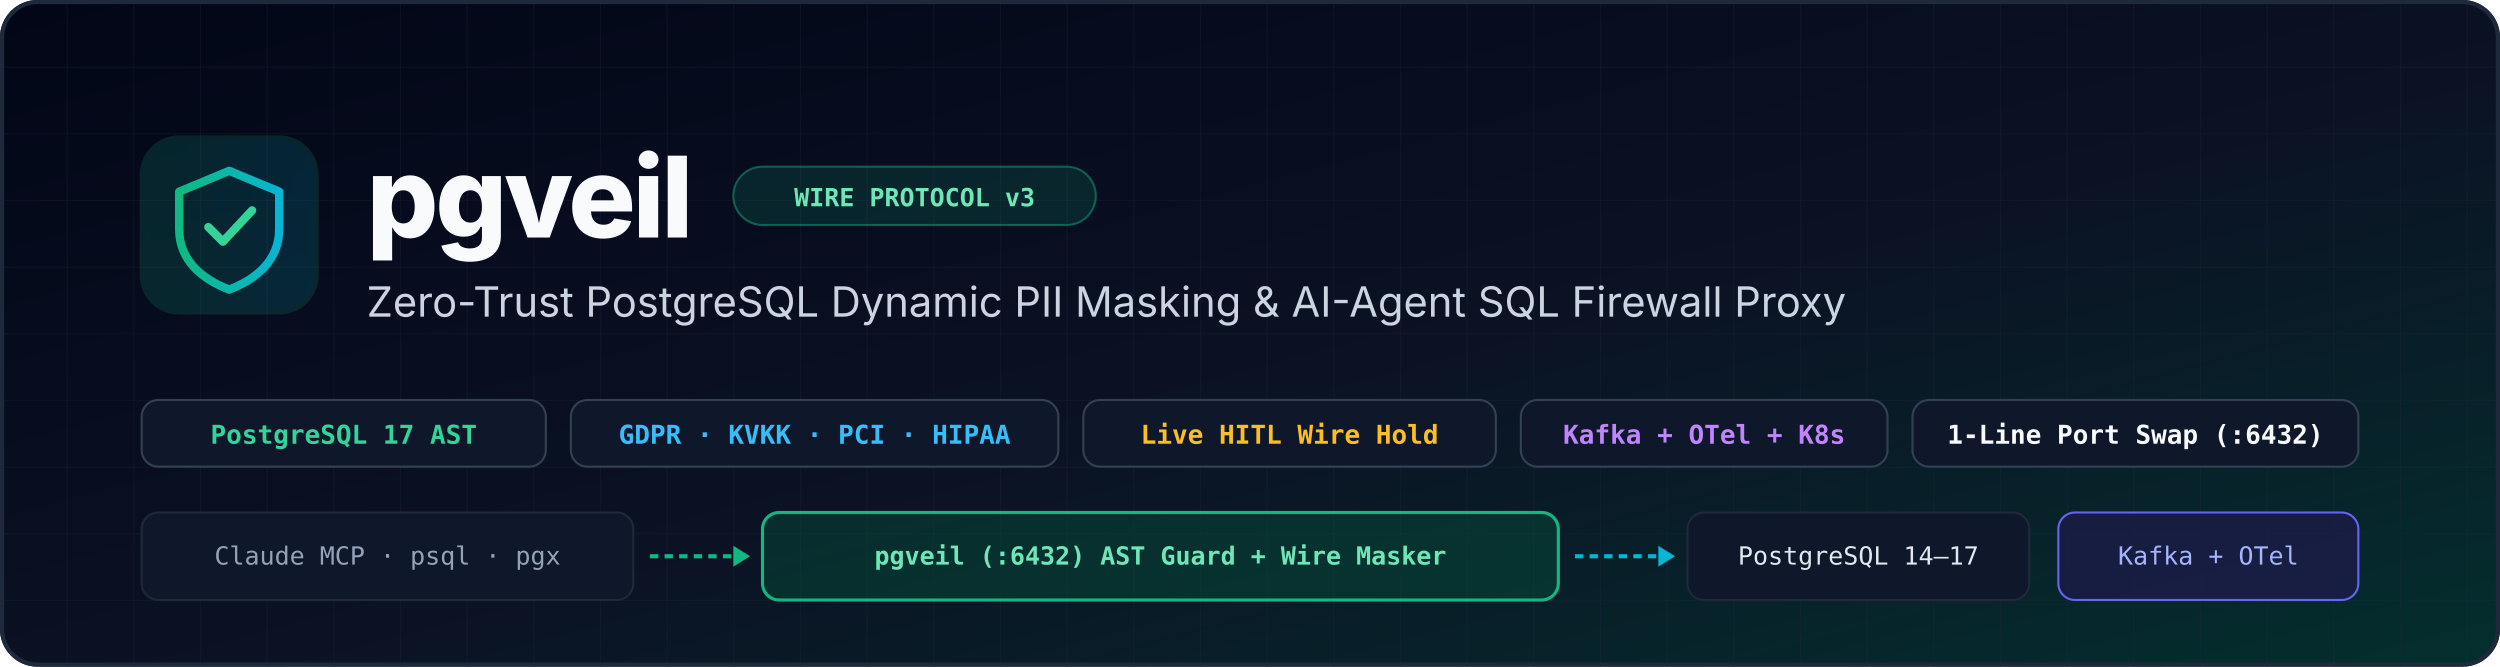
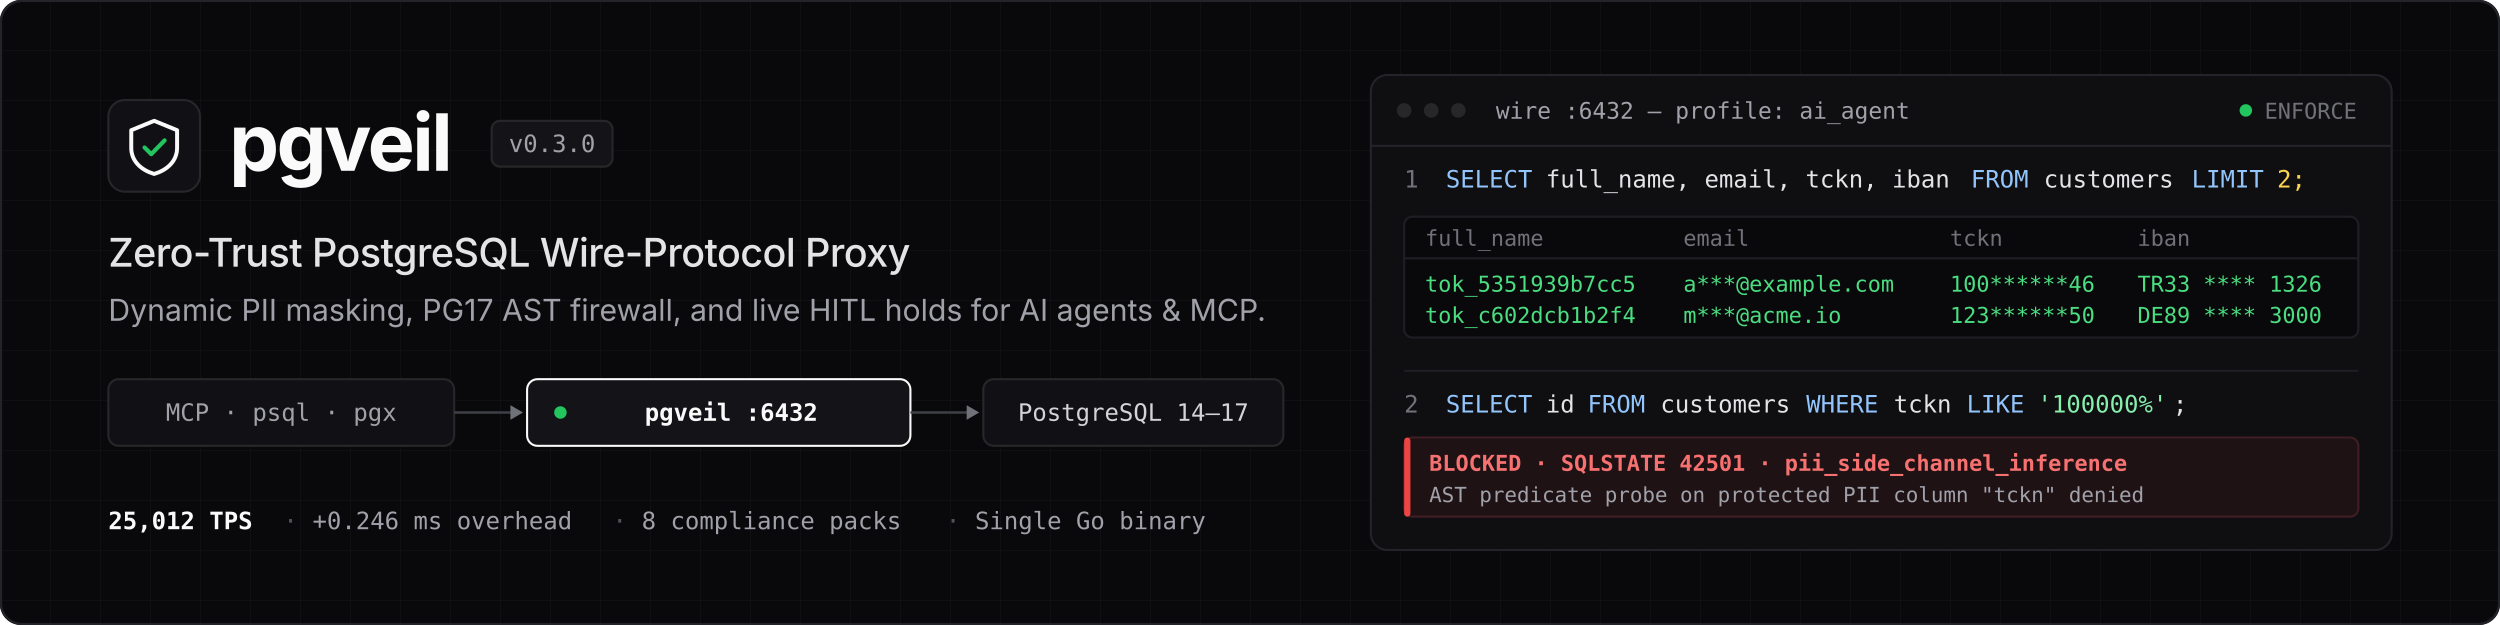
- <svg xmlns="http://www.w3.org/2000/svg" viewBox="0 0 1200 320" width="1200" height="320">
+ <svg xmlns="http://www.w3.org/2000/svg" viewBox="0 0 1200 300" width="1200" height="300">
  <defs>
-     <linearGradient id="bg" x1="0%" y1="0%" x2="100%" y2="100%">
-       <stop offset="0%" stop-color="#020617" />
-       <stop offset="55%" stop-color="#0b1224" />
-       <stop offset="100%" stop-color="#042f2e" />
-     </linearGradient>
-     <linearGradient id="accent" x1="0%" y1="0%" x2="100%" y2="0%">
-       <stop offset="0%" stop-color="#10b981" />
-       <stop offset="100%" stop-color="#06b6d4" />
-     </linearGradient>
-     <pattern id="grid" width="32" height="32" patternUnits="userSpaceOnUse">
-       <path d="M 32 0 L 0 0 0 32" fill="none" stroke="#1e293b" stroke-width="0.6" opacity="0.45" />
+     <pattern id="hairline-grid" width="24" height="24" patternUnits="userSpaceOnUse">
+       <path d="M 24 0 L 0 0 0 24" fill="none" stroke="#18181B" stroke-width="0.75" />
    </pattern>
  </defs>
-   <rect width="1200" height="320" rx="18" fill="url(#bg)" />
-   <rect width="1200" height="320" rx="18" fill="url(#grid)" />
-   <rect x="1" y="1" width="1198" height="318" rx="17" fill="none" stroke="#1e293b" stroke-width="2" />
-   <g transform="translate(68, 66)">
-     <rect x="0" y="0" width="84" height="84" rx="18" fill="url(#accent)" opacity="0.16" stroke="#10b981" stroke-width="2" />
-     <path d="M42 16 L66 26 V44 C66 59 55 68 42 73 C29 68 18 59 18 44 V26 Z" fill="none" stroke="url(#accent)" stroke-width="4" stroke-linejoin="round" />
-     <path d="M32 43 L39 50 L53 35" fill="none" stroke="#34d399" stroke-width="4" stroke-linecap="round" stroke-linejoin="round" />
+   <rect width="1200" height="300" rx="10" fill="#09090B" />
+   <rect width="1200" height="300" rx="10" fill="url(#hairline-grid)" opacity="0.65" />
+   <rect x="0.5" y="0.5" width="1199" height="299" rx="10" fill="none" stroke="#23232A" stroke-width="1" />
+   <g transform="translate(52, 48)">
+     <rect x="0" y="0" width="44" height="44" rx="8" fill="#111115" stroke="#27272A" stroke-width="1" />
+     <path d="M22 10 L33 14.5 V23 C33 29.2 28.4 33.6 22 35.5 C15.6 33.6 11 29.2 11 23 V14.5 Z" fill="none" stroke="#FAFAFA" stroke-width="1.9" stroke-linejoin="round" />
+     <path d="M17.4 22.8 L20.6 26 L27 19.4" fill="none" stroke="#22C55E" stroke-width="2" stroke-linecap="round" stroke-linejoin="round" />
+     <text x="58" y="34" fill="#FAFAFA" font-family="-apple-system, BlinkMacSystemFont, Inter, Segoe UI, Helvetica, sans-serif" font-size="38" font-weight="700" letter-spacing="-1.2">pgveil</text>
+     <rect x="184" y="10" width="58" height="22" rx="4" fill="#141418" stroke="#27272A" stroke-width="1" />
+     <text x="213" y="25" text-anchor="middle" fill="#A1A1AA" font-family="ui-monospace, SFMono-Regular, Menlo, Monaco, monospace" font-size="11.5" font-weight="500">v0.3.0</text>
+     <text x="0" y="80" fill="#E4E4E7" font-family="-apple-system, BlinkMacSystemFont, Inter, Segoe UI, sans-serif" font-size="19" font-weight="500" letter-spacing="-0.3">Zero-Trust PostgreSQL Wire-Protocol Proxy</text>
+     <text x="0" y="106" fill="#A1A1AA" font-family="-apple-system, BlinkMacSystemFont, Inter, Segoe UI, sans-serif" font-size="14.5" font-weight="400">Dynamic PII masking, PG17 AST firewall, and live HITL holds for AI agents &amp; MCP.</text>
+     <g transform="translate(0, 134)" font-family="ui-monospace, SFMono-Regular, Menlo, monospace" font-size="11.5">
+       <rect x="0" y="0" width="166" height="32" rx="5" fill="#111115" stroke="#27272A" />
+       <text x="83" y="20" text-anchor="middle" fill="#A1A1AA">MCP · psql · pgx</text>
+       <line x1="166" y1="16" x2="196" y2="16" stroke="#3F3F46" stroke-width="1.2" />
+       <polygon points="199,16 193,12.5 193,19.5" fill="#71717A" />
+       <rect x="201" y="0" width="184" height="32" rx="5" fill="#141418" stroke="#FAFAFA" stroke-width="1" />
+       <circle cx="217" cy="16" r="3" fill="#22C55E" />
+       <text x="299" y="20" text-anchor="middle" fill="#FAFAFA" font-weight="600">pgveil :6432</text>
+       <line x1="385" y1="16" x2="415" y2="16" stroke="#3F3F46" stroke-width="1.2" />
+       <polygon points="418,16 412,12.5 412,19.5" fill="#71717A" />
+       <rect x="420" y="0" width="144" height="32" rx="5" fill="#111115" stroke="#27272A" />
+       <text x="492" y="20" text-anchor="middle" fill="#D4D4D8">PostgreSQL 14–17</text>
+     </g>
+     <g transform="translate(0, 192)" font-family="ui-monospace, SFMono-Regular, Menlo, monospace" font-size="11.5">
+       <text x="0" y="14" fill="#FAFAFA" font-weight="600">25,012 TPS</text>
+       <text x="84" y="14" fill="#52525B">·</text>
+       <text x="98" y="14" fill="#A1A1AA">+0.246 ms overhead</text>
+       <text x="242" y="14" fill="#52525B">·</text>
+       <text x="256" y="14" fill="#A1A1AA">8 compliance packs</text>
+       <text x="402" y="14" fill="#52525B">·</text>
+       <text x="416" y="14" fill="#A1A1AA">Single Go binary</text>
+     </g>
  </g>
-   <text x="176" y="114" fill="#f8fafc" font-family="Inter, -apple-system, BlinkMacSystemFont, Segoe UI, sans-serif" font-size="54" font-weight="800" letter-spacing="-1.5">pgveil</text>
-   <rect x="352" y="80" width="174" height="28" rx="14" fill="#10b981" fill-opacity="0.14" stroke="#10b981" stroke-opacity="0.45" />
-   <text x="439" y="99" text-anchor="middle" fill="#6ee7b7" font-family="ui-monospace, SFMono-Regular, Menlo, monospace" font-size="12" font-weight="700">WIRE PROTOCOL v3</text>
-   <text x="176" y="152" fill="#cbd5e1" font-family="Inter, -apple-system, BlinkMacSystemFont, Segoe UI, sans-serif" font-size="20" font-weight="400">Zero-Trust PostgreSQL Dynamic PII Masking &amp; AI-Agent SQL Firewall Proxy</text>
-   <g font-family="ui-monospace, SFMono-Regular, Menlo, monospace" font-size="12.5" font-weight="600">
-     <rect x="68" y="192" width="194" height="32" rx="8" fill="#0f172a" stroke="#334155" />
-     <text x="165" y="213" text-anchor="middle" fill="#34d399">PostgreSQL 17 AST</text>
-     <rect x="274" y="192" width="234" height="32" rx="8" fill="#0f172a" stroke="#334155" />
-     <text x="391" y="213" text-anchor="middle" fill="#38bdf8">GDPR · KVKK · PCI · HIPAA</text>
-     <rect x="520" y="192" width="198" height="32" rx="8" fill="#0f172a" stroke="#334155" />
-     <text x="619" y="213" text-anchor="middle" fill="#fbbf24">Live HITL Wire Hold</text>
-     <rect x="730" y="192" width="176" height="32" rx="8" fill="#0f172a" stroke="#334155" />
-     <text x="818" y="213" text-anchor="middle" fill="#c084fc">Kafka + OTel + K8s</text>
-     <rect x="918" y="192" width="214" height="32" rx="8" fill="#0f172a" stroke="#334155" />
-     <text x="1025" y="213" text-anchor="middle" fill="#f8fafc">1-Line Port Swap (:6432)</text>
-   </g>
-   <g transform="translate(68, 246)" font-family="ui-monospace, SFMono-Regular, Menlo, monospace" font-size="12">
-     <rect x="0" y="0" width="236" height="42" rx="8" fill="#0f172a" stroke="#1e293b" />
-     <text x="118" y="25" text-anchor="middle" fill="#94a3b8">Claude MCP · psql · pgx</text>
-     <path d="M 244 21 L 288 21" stroke="#10b981" stroke-width="2" stroke-dasharray="4 3" />
-     <polygon points="292,21 284,16 284,26" fill="#10b981" />
-     <rect x="298" y="0" width="382" height="42" rx="8" fill="#064e3b" fill-opacity="0.45" stroke="#10b981" stroke-width="1.5" />
-     <text x="489" y="25" text-anchor="middle" fill="#6ee7b7" font-weight="700">pgveil (:6432)  AST Guard + Wire Masker</text>
-     <path d="M 688 21 L 732 21" stroke="#06b6d4" stroke-width="2" stroke-dasharray="4 3" />
-     <polygon points="736,21 728,16 728,26" fill="#06b6d4" />
-     <rect x="742" y="0" width="164" height="42" rx="8" fill="#0f172a" stroke="#1e293b" />
-     <text x="824" y="25" text-anchor="middle" fill="#e2e8f0">PostgreSQL 14–17</text>
-     <rect x="920" y="0" width="144" height="42" rx="8" fill="#1e1b4b" fill-opacity="0.7" stroke="#6366f1" />
-     <text x="992" y="25" text-anchor="middle" fill="#a5b4fc">Kafka + OTel</text>
+   <g transform="translate(658, 36)">
+     <rect x="0" y="0" width="490" height="228" rx="8" fill="#0F0F12" stroke="#23232A" stroke-width="1" />
+     <line x1="0" y1="34" x2="490" y2="34" stroke="#23232A" stroke-width="1" />
+     <circle cx="16" cy="17" r="3.5" fill="#27272A" />
+     <circle cx="29" cy="17" r="3.5" fill="#27272A" />
+     <circle cx="42" cy="17" r="3.5" fill="#27272A" />
+     <text x="60" y="21" fill="#A1A1AA" font-family="ui-monospace, SFMono-Regular, Menlo, monospace" font-size="11">wire :6432 — profile: ai_agent</text>
+     <circle cx="420" cy="17" r="3" fill="#22C55E" />
+     <text x="429" y="21" fill="#71717A" font-family="ui-monospace, SFMono-Regular, Menlo, monospace" font-size="10.5">ENFORCE</text>
+     <g transform="translate(16, 54)" font-family="ui-monospace, SFMono-Regular, Menlo, monospace" font-size="11.5">
+       <text x="0" y="0" fill="#71717A">1</text>
+       <text x="20" y="0" fill="#93C5FD">SELECT</text>
+       <text x="68" y="0" fill="#E4E4E7">full_name, email, tckn, iban</text>
+       <text x="272" y="0" fill="#93C5FD">FROM</text>
+       <text x="307" y="0" fill="#E4E4E7">customers</text>
+       <text x="378" y="0" fill="#93C5FD">LIMIT</text>
+       <text x="419" y="0" fill="#FCD34D">2;</text>
+       <rect x="0" y="14" width="458" height="58" rx="4" fill="#09090B" stroke="#1E1E24" />
+       <line x1="0" y1="34" x2="458" y2="34" stroke="#1E1E24" />
+       <g font-size="10.5" fill="#71717A">
+         <text x="10" y="28">full_name</text>
+         <text x="134" y="28">email</text>
+         <text x="262" y="28">tckn</text>
+         <text x="352" y="28">iban</text>
+       </g>
+       <g font-size="10.5" fill="#4ADE80">
+         <text x="10" y="50">tok_5351939b7cc5</text>
+         <text x="134" y="50">a***@example.com</text>
+         <text x="262" y="50">100******46</text>
+         <text x="352" y="50">TR33 **** 1326</text>
+       </g>
+       <g font-size="10.5" fill="#4ADE80">
+         <text x="10" y="65">tok_c602dcb1b2f4</text>
+         <text x="134" y="65">m***@acme.io</text>
+         <text x="262" y="65">123******50</text>
+         <text x="352" y="65">DE89 **** 3000</text>
+       </g>
+       <line x1="0" y1="88" x2="458" y2="88" stroke="#1E1E24" />
+       <text x="0" y="108" fill="#71717A">2</text>
+       <text x="20" y="108" fill="#93C5FD">SELECT</text>
+       <text x="68" y="108" fill="#E4E4E7">id</text>
+       <text x="88" y="108" fill="#93C5FD">FROM</text>
+       <text x="123" y="108" fill="#E4E4E7">customers</text>
+       <text x="193" y="108" fill="#93C5FD">WHERE</text>
+       <text x="235" y="108" fill="#E4E4E7">tckn</text>
+       <text x="270" y="108" fill="#93C5FD">LIKE</text>
+       <text x="304" y="108" fill="#86EFAC">'100000%'</text>
+       <text x="369" y="108" fill="#E4E4E7">;</text>
+       <rect x="0" y="120" width="458" height="38" rx="4" fill="#1F1215" stroke="#3F1D23" />
+       <rect x="0" y="120" width="3" height="38" rx="1.5" fill="#EF4444" />
+       <text x="12" y="136" fill="#F87171" font-size="10.5" font-weight="600">BLOCKED · SQLSTATE 42501 · pii_side_channel_inference</text>
+       <text x="12" y="151" fill="#A1A1AA" font-size="10">AST predicate probe on protected PII column "tckn" denied</text>
+     </g>
  </g>
</svg>
